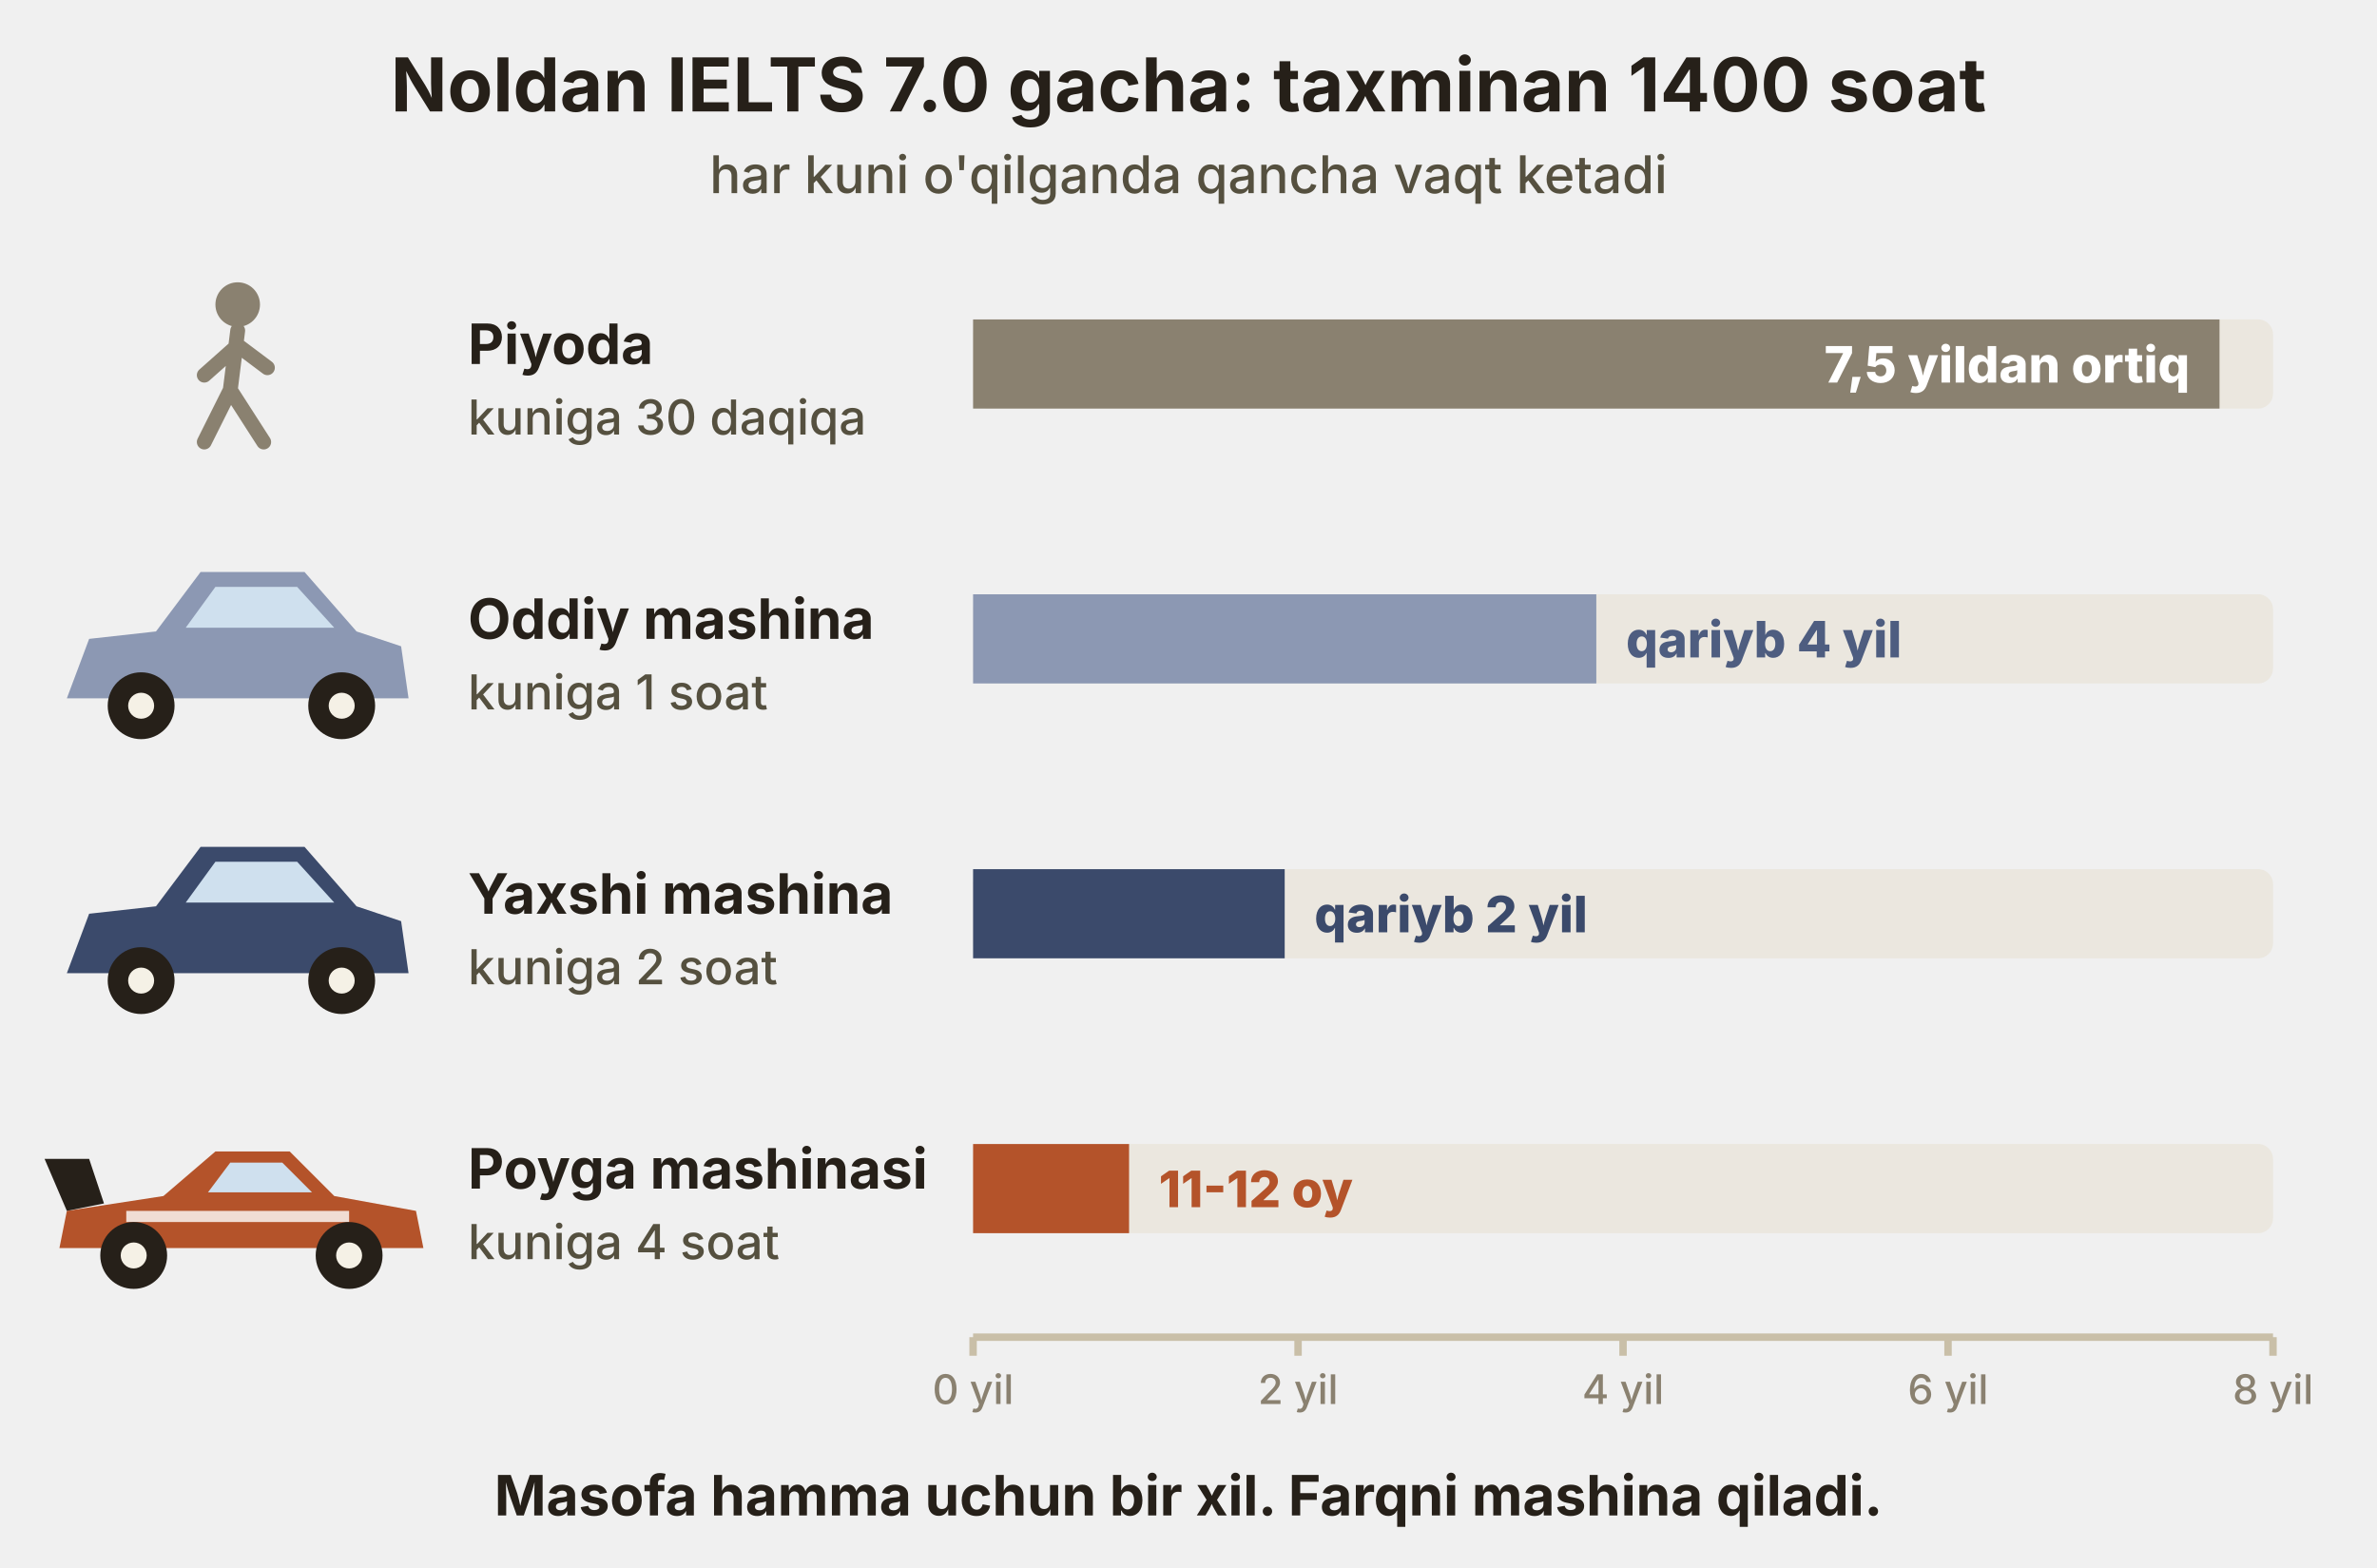
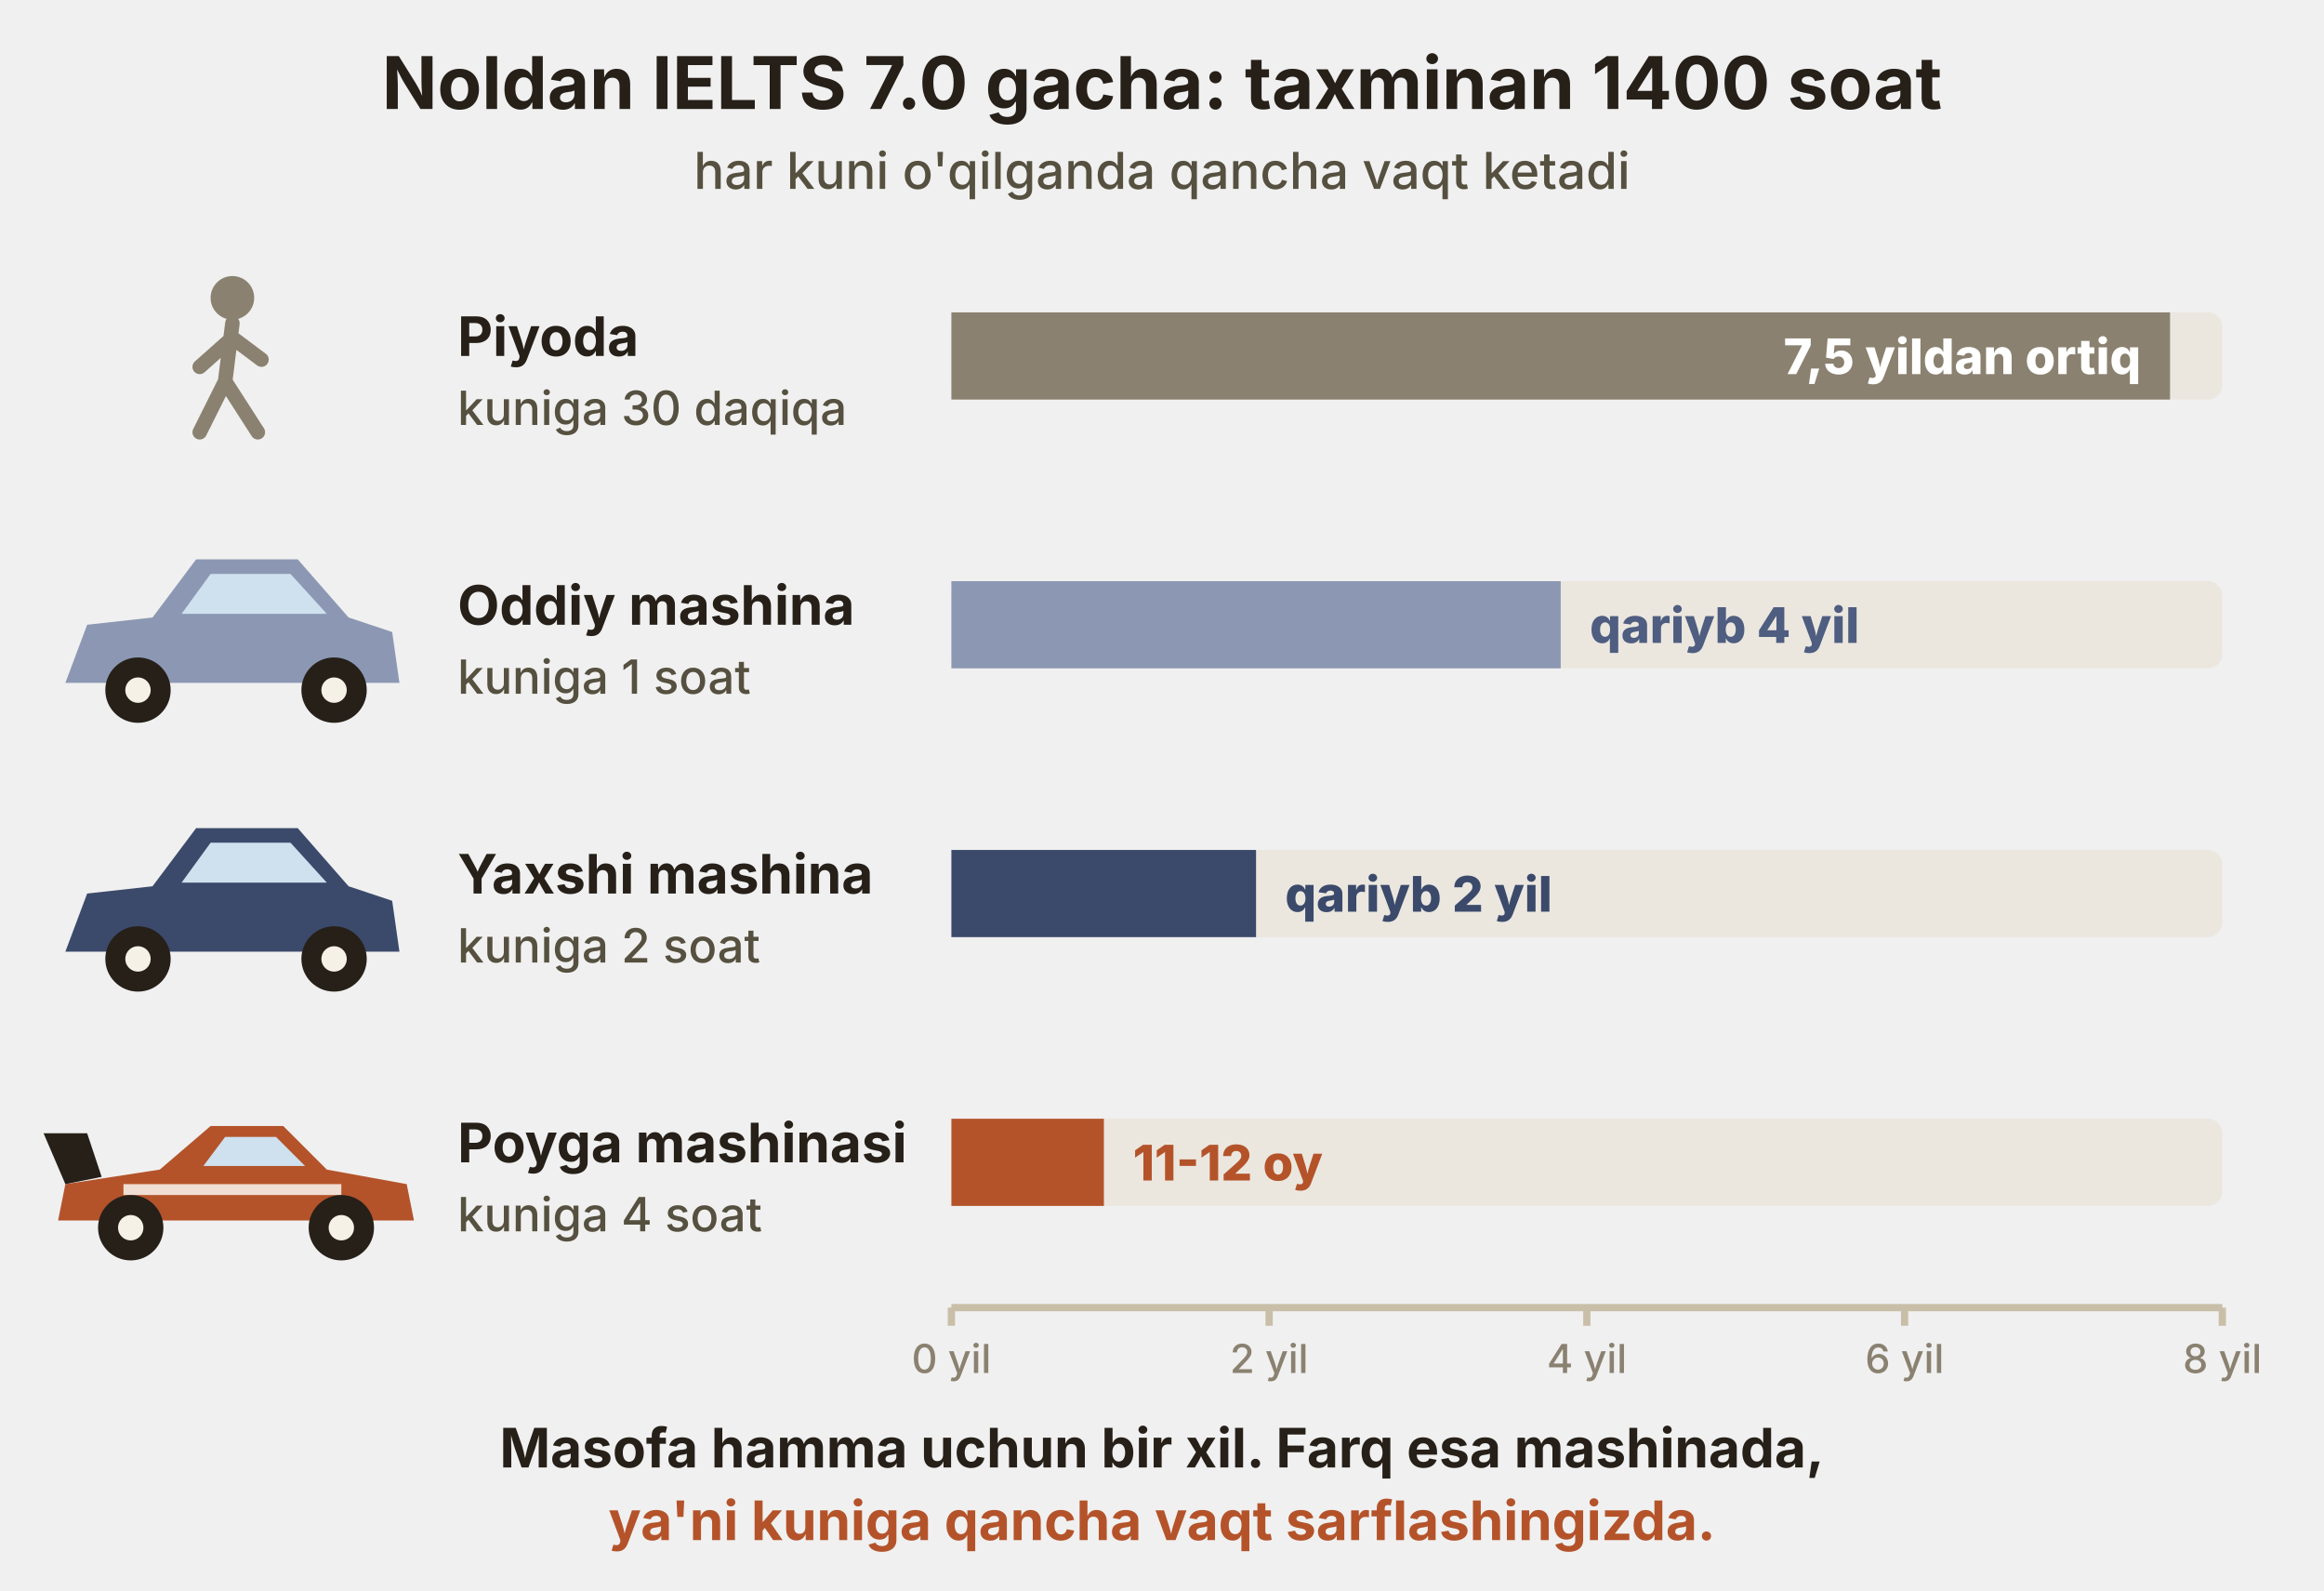
- <svg xmlns="http://www.w3.org/2000/svg" viewBox="0 0 640 422" width="640" height="422" role="img" aria-label="Noldan IELTS 7.0 gacha taxminan 1400 soat: kuniga 30 daqiqa bilan 7,5 yildan ortiq, 1 soat bilan qariyb 4 yil, 2 soat bilan qariyb 2 yil, 4 soat bilan 11-12 oy">
+ <svg xmlns="http://www.w3.org/2000/svg" viewBox="0 0 640 438" width="640" height="438" role="img" aria-label="Noldan IELTS 7.0 gacha taxminan 1400 soat: kuniga 30 daqiqa bilan 7,5 yildan ortiq, 1 soat bilan qariyb 4 yil, 2 soat bilan qariyb 2 yil, 4 soat bilan 11-12 oy">
  <text x="320" y="30" font-family="Inter, system-ui, -apple-system, 'Segoe UI', sans-serif" font-size="20" font-weight="700" fill="#262019" text-anchor="middle">Noldan IELTS 7.0 gacha: taxminan 1400 soat</text>
  <text x="320" y="52" font-family="Inter, system-ui, -apple-system, 'Segoe UI', sans-serif" font-size="14" font-weight="500" fill="#55503F" text-anchor="middle">har kuni o'qilganda qancha vaqt ketadi</text>
  <g class="pop" style="transition-delay:0.15s">
    <circle cx="64" cy="82" r="6" fill="#8A8170" />
    <path d="M64,89 L62,105 M62,105 L55,119 M62,105 L71,119 M64,93 L55,101 M64,93 L72,99" stroke="#8A8170" stroke-width="4" stroke-linecap="round" fill="none" />
    <text x="126" y="98" font-family="Inter, system-ui, -apple-system, 'Segoe UI', sans-serif" font-size="15" font-weight="700" fill="#262019" text-anchor="start">Piyoda</text>
    <text x="126" y="117" font-family="Inter, system-ui, -apple-system, 'Segoe UI', sans-serif" font-size="13" font-weight="500" fill="#55503F" text-anchor="start">kuniga 30 daqiqa</text>
  </g>
  <rect x="262" y="86" width="350" height="24" rx="4" fill="#E4DCC9" opacity="0.45" />
  <path class="draw" pathLength="1" style="transition-delay:0.35s" d="M262.0,98 L597.6,98" stroke="#8A8170" stroke-width="24" fill="none" />
  <g class="pop" style="transition-delay:1.25s">
    <text x="589.6" y="103" font-family="Inter, system-ui, -apple-system, 'Segoe UI', sans-serif" font-size="13.5" font-weight="800" fill="#FFFFFF" text-anchor="end">7,5 yildan ortiq</text>
  </g>
  <g class="pop" style="transition-delay:0.45s">
    <path d="M18,188 L24,172 L42,170 L54,154 L82,154 L96,170 L108,174 L110,188 Z" fill="#8C98B3" />
    <path d="M58,158 L80,158 L90,169 L50,169 Z" fill="#CFE0EE" />
    <circle cx="38" cy="190" r="9" fill="#262019" />
    <circle cx="92" cy="190" r="9" fill="#262019" />
    <circle cx="38" cy="190" r="3.5" fill="#F5F1E6" />
    <circle cx="92" cy="190" r="3.5" fill="#F5F1E6" />
    <text x="126" y="172" font-family="Inter, system-ui, -apple-system, 'Segoe UI', sans-serif" font-size="15" font-weight="700" fill="#262019" text-anchor="start">Oddiy mashina</text>
    <text x="126" y="191" font-family="Inter, system-ui, -apple-system, 'Segoe UI', sans-serif" font-size="13" font-weight="500" fill="#55503F" text-anchor="start">kuniga 1 soat</text>
  </g>
  <rect x="262" y="160" width="350" height="24" rx="4" fill="#E4DCC9" opacity="0.45" />
  <path class="draw" pathLength="1" style="transition-delay:0.65s" d="M262.0,172 L429.8,172" stroke="#8C98B3" stroke-width="24" fill="none" />
  <g class="pop" style="transition-delay:1.55s">
    <text x="437.8" y="177" font-family="Inter, system-ui, -apple-system, 'Segoe UI', sans-serif" font-size="13.5" font-weight="800" fill="#4E5D80" text-anchor="start">qariyb 4 yil</text>
  </g>
  <g class="pop" style="transition-delay:0.75s">
    <path d="M18,262 L24,246 L42,244 L54,228 L82,228 L96,244 L108,248 L110,262 Z" fill="#3B4A6B" />
    <path d="M58,232 L80,232 L90,243 L50,243 Z" fill="#CFE0EE" />
    <circle cx="38" cy="264" r="9" fill="#262019" />
    <circle cx="92" cy="264" r="9" fill="#262019" />
    <circle cx="38" cy="264" r="3.5" fill="#F5F1E6" />
    <circle cx="92" cy="264" r="3.5" fill="#F5F1E6" />
    <text x="126" y="246" font-family="Inter, system-ui, -apple-system, 'Segoe UI', sans-serif" font-size="15" font-weight="700" fill="#262019" text-anchor="start">Yaxshi mashina</text>
    <text x="126" y="265" font-family="Inter, system-ui, -apple-system, 'Segoe UI', sans-serif" font-size="13" font-weight="500" fill="#55503F" text-anchor="start">kuniga 2 soat</text>
  </g>
  <rect x="262" y="234" width="350" height="24" rx="4" fill="#E4DCC9" opacity="0.45" />
  <path class="draw" pathLength="1" style="transition-delay:0.95s" d="M262.0,246 L345.9,246" stroke="#3B4A6B" stroke-width="24" fill="none" />
  <g class="pop" style="transition-delay:1.85s">
    <text x="353.9" y="251" font-family="Inter, system-ui, -apple-system, 'Segoe UI', sans-serif" font-size="13.5" font-weight="800" fill="#3B4A6B" text-anchor="start">qariyb 2 yil</text>
  </g>
  <g class="pop" style="transition-delay:1.05s">
    <path d="M16,336 L18,326 L44,322 L58,310 L78,310 L90,322 L112,326 L114,336 Z" fill="#B4532A" />
    <path d="M18,326 L12,312 L24,312 L28,324 Z" fill="#262019" />
    <path d="M62,313 L76,313 L84,321 L56,321 Z" fill="#CFE0EE" />
    <rect x="34" y="326" width="60" height="3" fill="#FFFFFF" opacity="0.8" />
    <circle cx="36" cy="338" r="9" fill="#262019" />
    <circle cx="94" cy="338" r="9" fill="#262019" />
    <circle cx="36" cy="338" r="3.5" fill="#F5F1E6" />
    <circle cx="94" cy="338" r="3.5" fill="#F5F1E6" />
    <text x="126" y="320" font-family="Inter, system-ui, -apple-system, 'Segoe UI', sans-serif" font-size="15" font-weight="700" fill="#262019" text-anchor="start">Poyga mashinasi</text>
    <text x="126" y="339" font-family="Inter, system-ui, -apple-system, 'Segoe UI', sans-serif" font-size="13" font-weight="500" fill="#55503F" text-anchor="start">kuniga 4 soat</text>
  </g>
  <rect x="262" y="308" width="350" height="24" rx="4" fill="#E4DCC9" opacity="0.45" />
  <path class="draw" pathLength="1" style="transition-delay:1.25s" d="M262.0,320 L304.0,320" stroke="#B4532A" stroke-width="24" fill="none" />
  <g class="pop" style="transition-delay:2.15s">
    <text x="312.0" y="325" font-family="Inter, system-ui, -apple-system, 'Segoe UI', sans-serif" font-size="13.5" font-weight="800" fill="#B4532A" text-anchor="start">11-12 oy</text>
  </g>
  <line x1="262" y1="360" x2="612" y2="360" stroke="#C9BFA8" stroke-width="2" />
  <line x1="262.0" y1="360" x2="262.0" y2="365" stroke="#C9BFA8" stroke-width="2" />
  <text x="262.0" y="378" font-family="Inter, system-ui, -apple-system, 'Segoe UI', sans-serif" font-size="11" font-weight="500" fill="#8A8170" text-anchor="middle">0 yil</text>
  <line x1="349.5" y1="360" x2="349.5" y2="365" stroke="#C9BFA8" stroke-width="2" />
  <text x="349.5" y="378" font-family="Inter, system-ui, -apple-system, 'Segoe UI', sans-serif" font-size="11" font-weight="500" fill="#8A8170" text-anchor="middle">2 yil</text>
  <line x1="437.0" y1="360" x2="437.0" y2="365" stroke="#C9BFA8" stroke-width="2" />
  <text x="437.0" y="378" font-family="Inter, system-ui, -apple-system, 'Segoe UI', sans-serif" font-size="11" font-weight="500" fill="#8A8170" text-anchor="middle">4 yil</text>
  <line x1="524.5" y1="360" x2="524.5" y2="365" stroke="#C9BFA8" stroke-width="2" />
  <text x="524.5" y="378" font-family="Inter, system-ui, -apple-system, 'Segoe UI', sans-serif" font-size="11" font-weight="500" fill="#8A8170" text-anchor="middle">6 yil</text>
  <line x1="612.0" y1="360" x2="612.0" y2="365" stroke="#C9BFA8" stroke-width="2" />
  <text x="612.0" y="378" font-family="Inter, system-ui, -apple-system, 'Segoe UI', sans-serif" font-size="11" font-weight="500" fill="#8A8170" text-anchor="middle">8 yil</text>
  <g class="pop" style="transition-delay:2.00s">
-     <text x="320" y="408" font-family="Inter, system-ui, -apple-system, 'Segoe UI', sans-serif" font-size="15" font-weight="700" fill="#262019" text-anchor="middle">Masofa hamma uchun bir xil. Farqni mashina qiladi.</text>
+     <text x="320" y="404" font-family="Inter, system-ui, -apple-system, 'Segoe UI', sans-serif" font-size="15" font-weight="700" fill="#262019" text-anchor="middle">Masofa hamma uchun bir xil. Farq esa mashinada,</text>
+     <text x="320" y="424" font-family="Inter, system-ui, -apple-system, 'Segoe UI', sans-serif" font-size="15" font-weight="700" fill="#B4532A" text-anchor="middle">ya'ni kuniga qancha vaqt sarflashingizda.</text>
  </g>
</svg>
